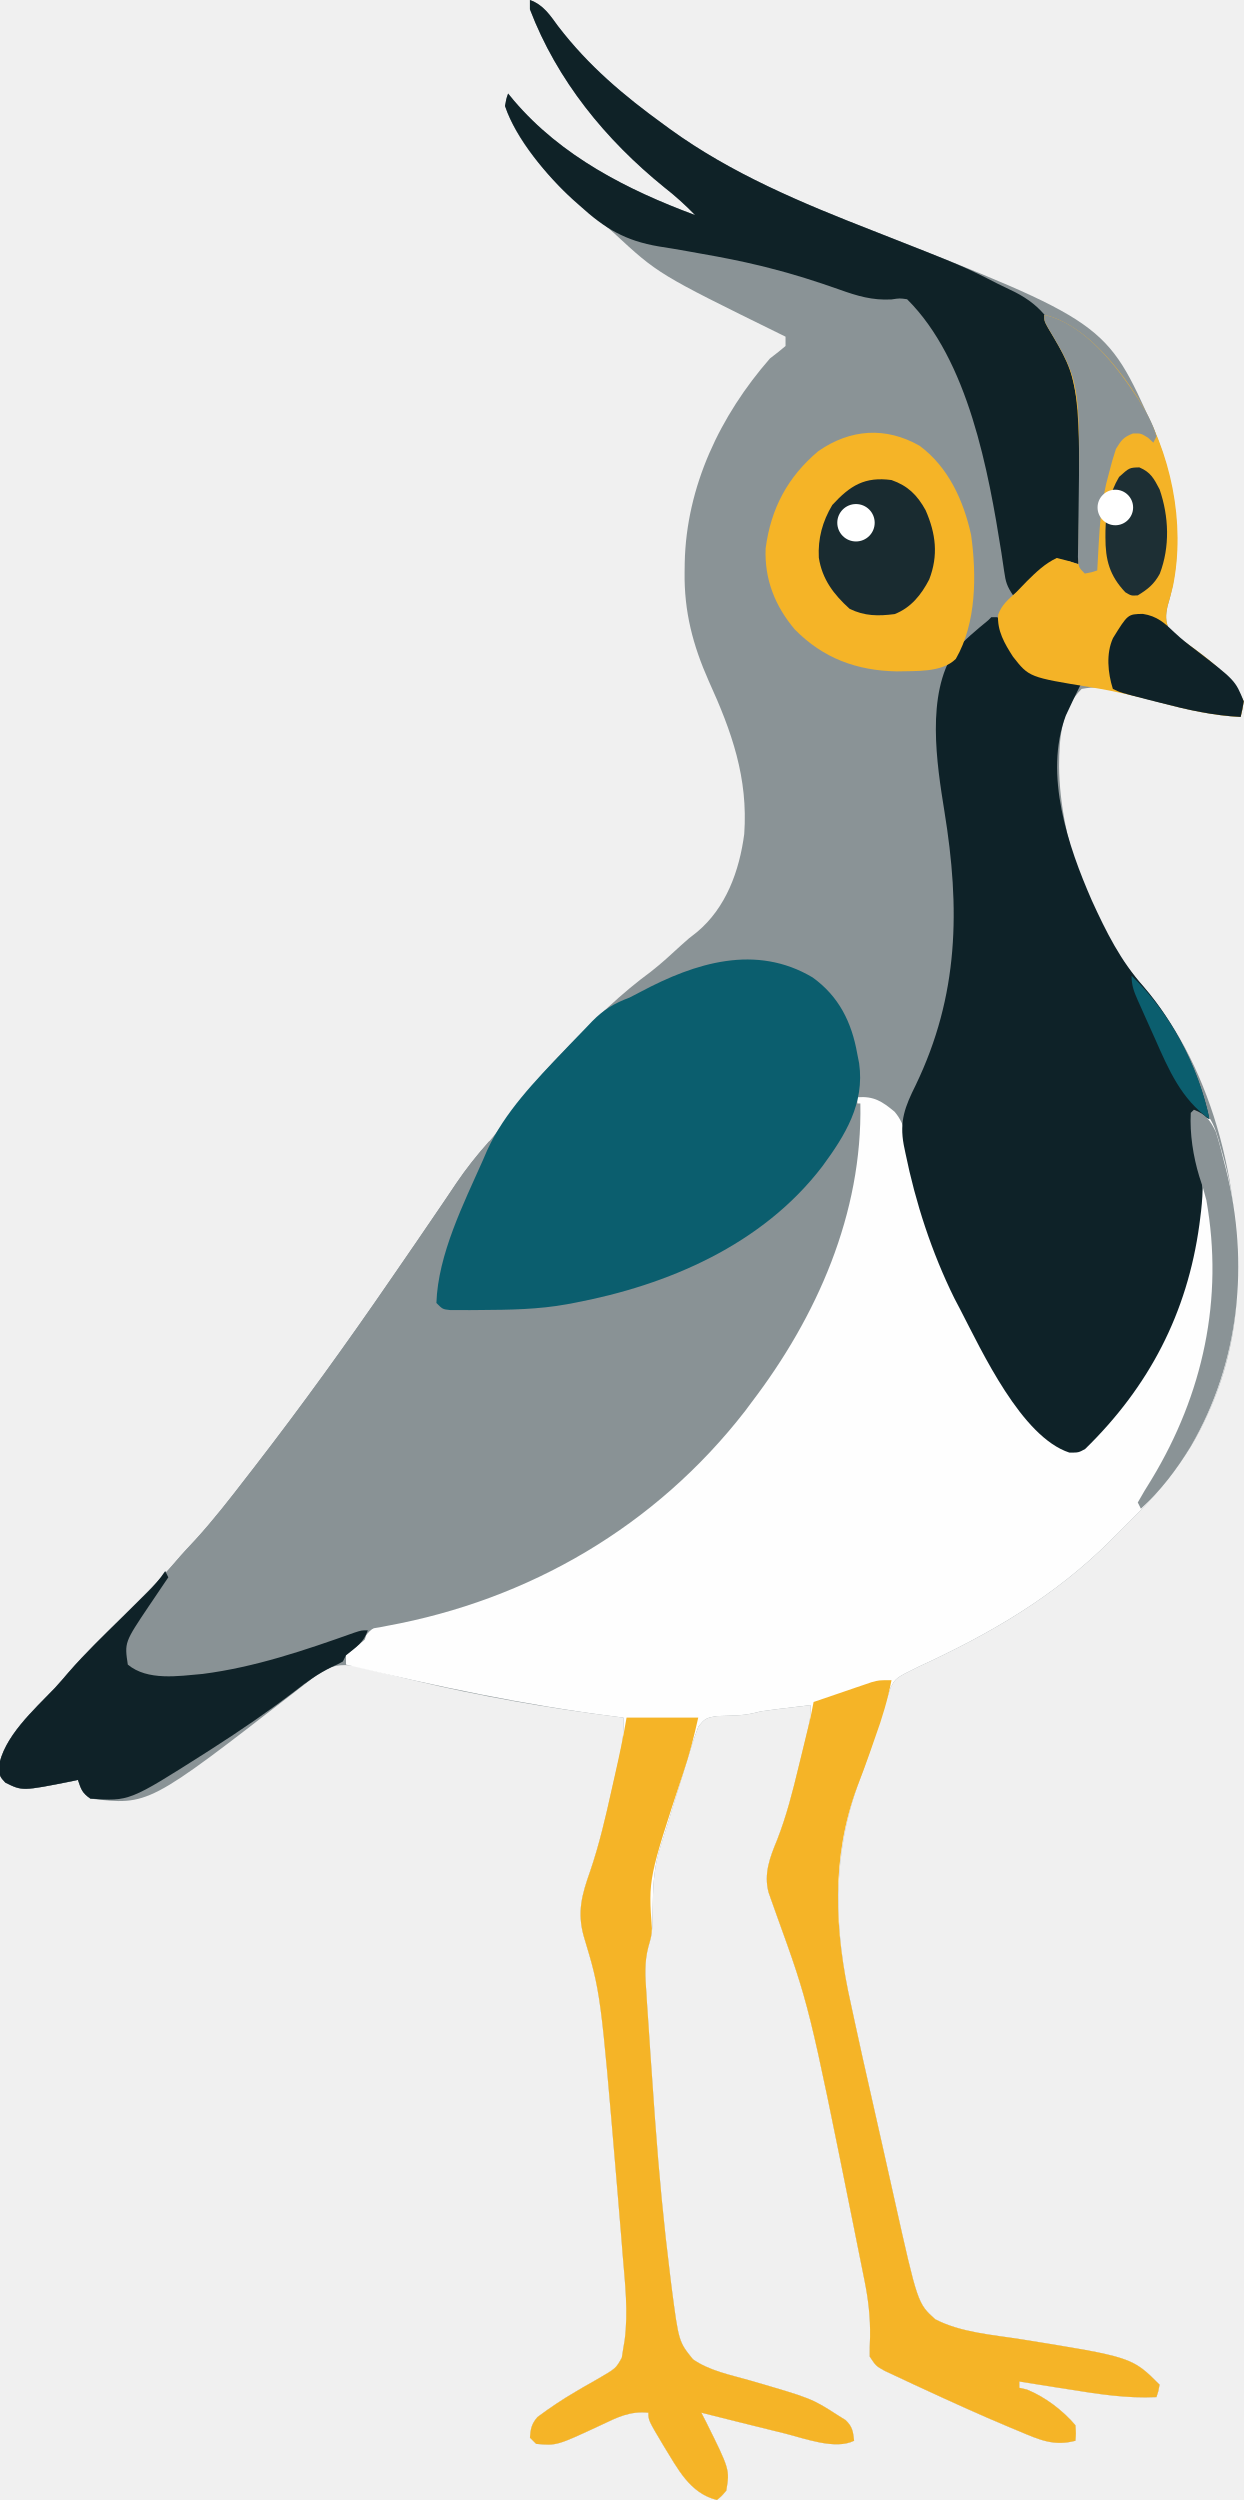
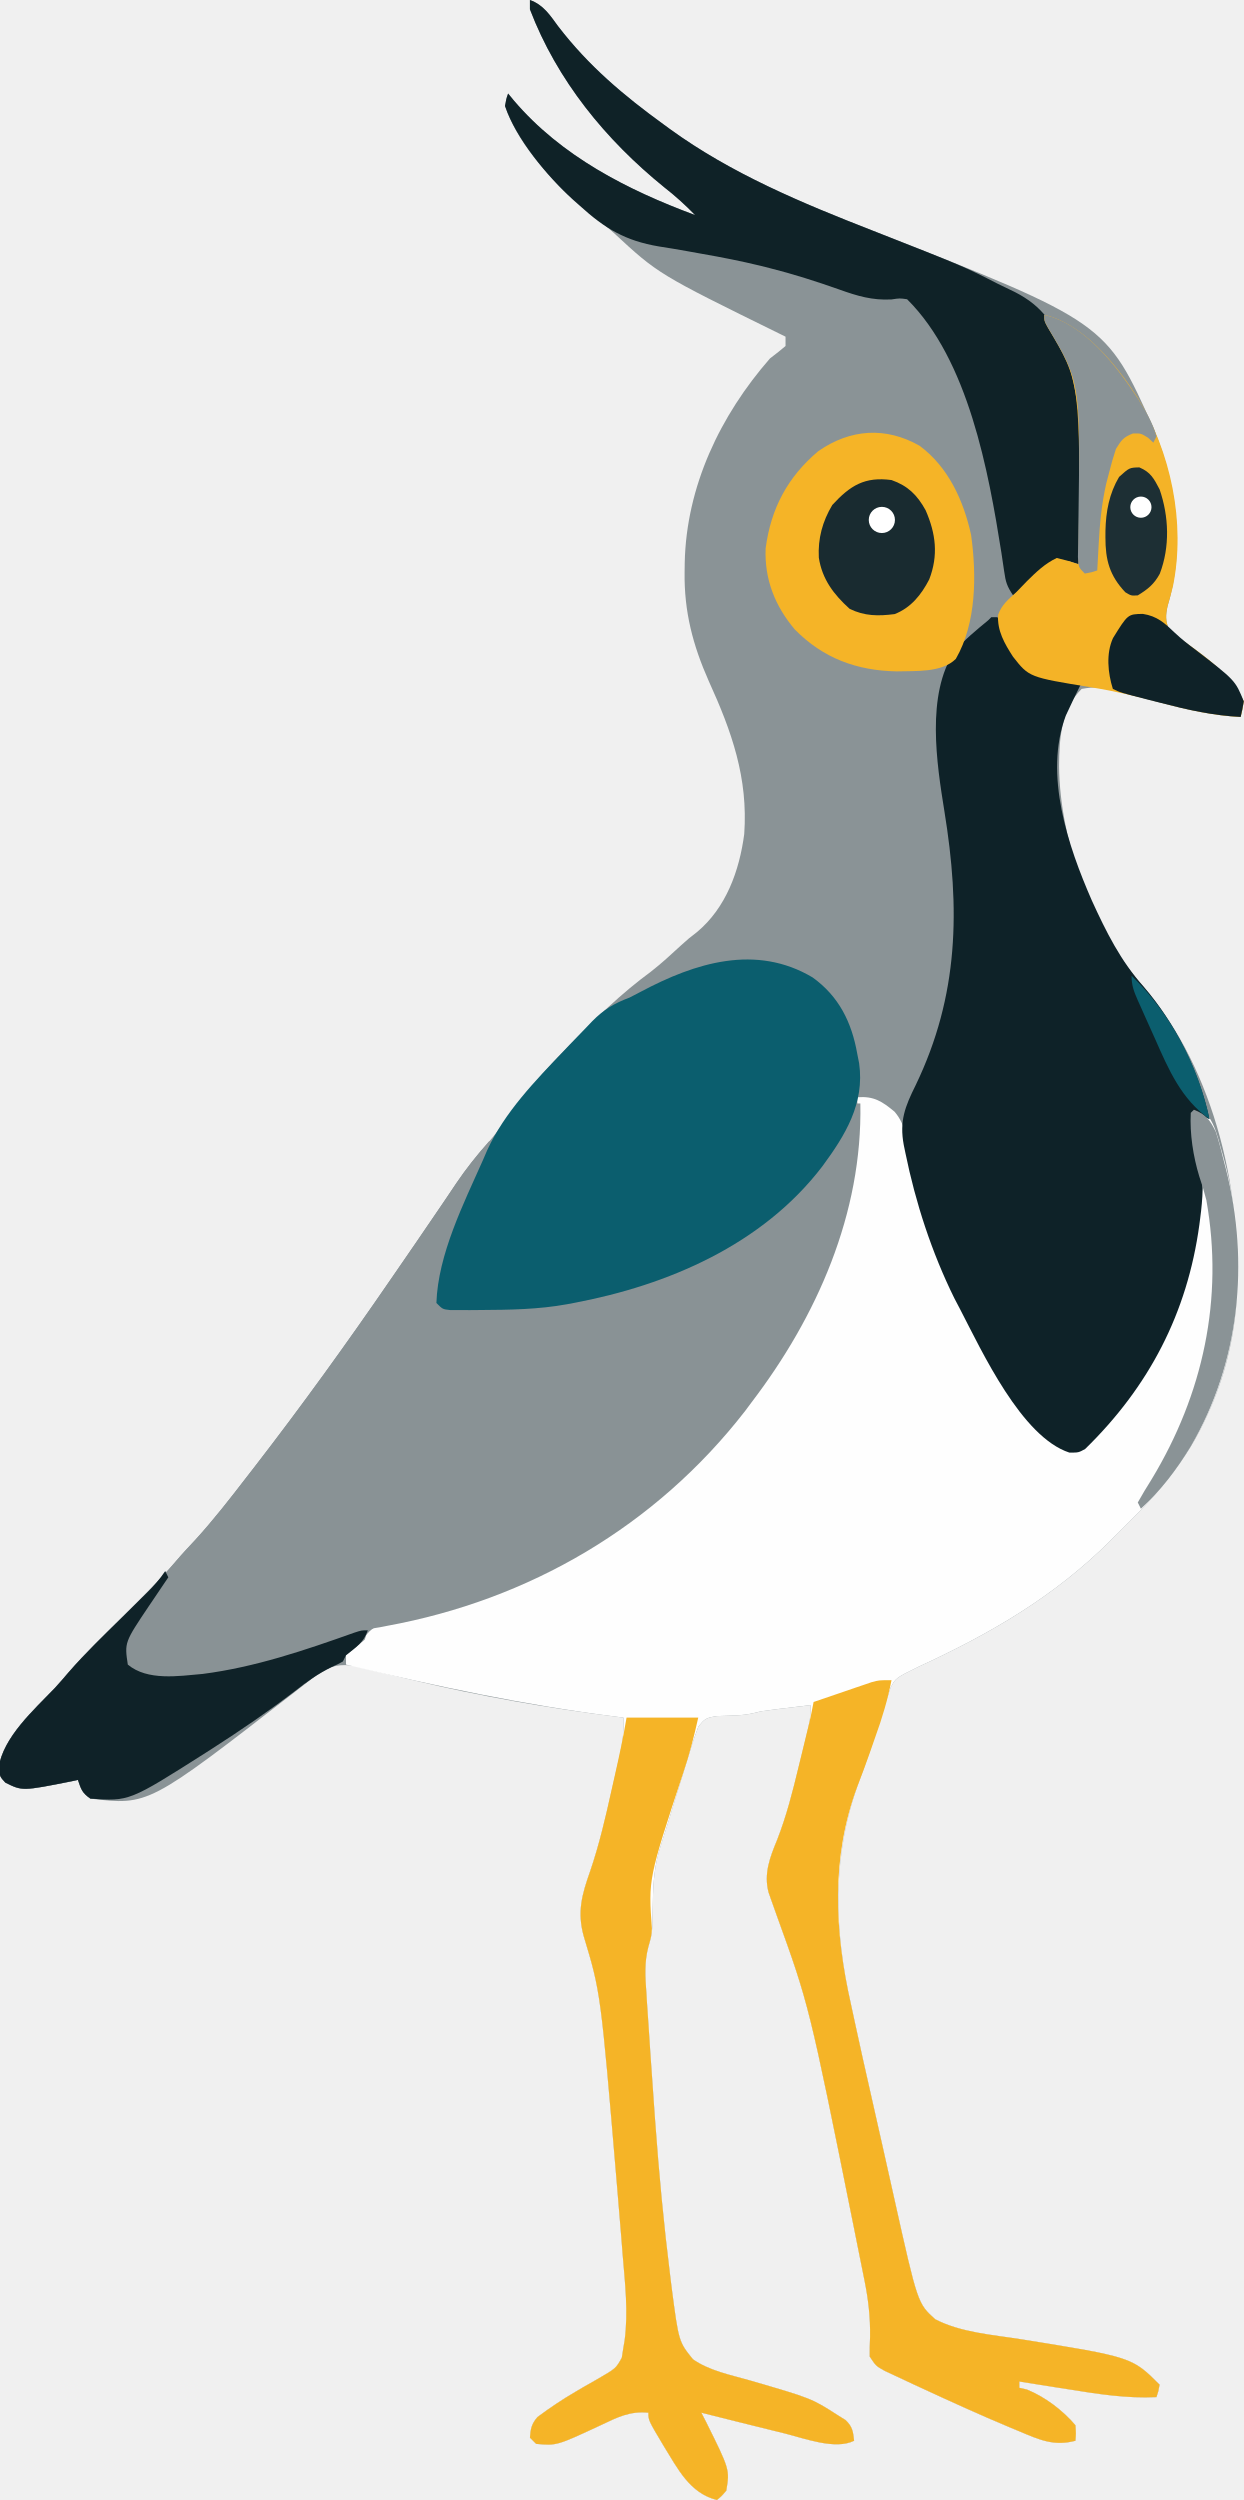
<svg xmlns="http://www.w3.org/2000/svg" viewBox="0 0 399 802" role="img">
  <path d="M0 0 C4.34 1.54 6.44 4.88 9.06 8.44 C18.79 21.13 30.12 30.67 43 40 C43.6 40.44 44.21 40.88 44.83 41.34 C64.63 55.73 87.33 65.16 110 74 C184.88 103.44 184.88 103.44 199.97 137.21 C207.48 155.12 210.26 175.56 204.56 194.41 C203.9 197.46 203.87 199.08 205 202 C207.41 204.14 207.41 204.14 210.5 206.25 C217.59 211.27 225.24 216.96 229 225 C228.57 227.66 228.57 227.66 228 230 C219.23 229.56 211.1 227.73 202.62 225.5 C200.16 224.86 197.69 224.23 195.23 223.59 C194.15 223.31 193.07 223.03 191.96 222.74 C181.87 220.22 181.87 220.22 177 221 C170.35 227.56 169.82 237.03 169.75 245.81 C170 270.22 180.51 298.17 196.81 316.45 C220.09 343.56 229.05 384.1 226.6 418.94 C225.4 432.15 222.06 444.33 216.25 456.25 C215.96 456.84 215.68 457.43 215.38 458.03 C209.21 469.94 201 479.64 191.5 488.97 C189.75 490.68 188.03 492.42 186.3 494.16 C168.21 512.21 147.73 524.07 124.61 534.72 C117.4 538.26 117.4 538.26 115.73 541.33 C115.43 542.24 115.13 543.16 114.82 544.1 C114.47 545.14 114.13 546.17 113.77 547.24 C113.41 548.35 113.05 549.47 112.69 550.62 C112.31 551.79 111.93 552.95 111.54 554.16 C110.74 556.58 109.96 559.01 109.18 561.44 C108.09 564.74 106.91 567.98 105.68 571.23 C96.92 594.99 97.47 618.57 103 643 C103.42 644.93 103.84 646.86 104.25 648.8 C105.87 656.32 107.55 663.83 109.26 671.34 C110.5 676.78 111.72 682.22 112.94 687.66 C113.82 691.62 114.71 695.58 115.6 699.53 C116.03 701.44 116.45 703.36 116.88 705.27 C124.39 738.93 124.39 738.93 130 744 C138.29 748.31 148.51 748.98 157.62 750.44 C193.16 756.16 193.16 756.16 202 765 C201.63 767.12 201.63 767.12 201 769 C191.39 769.47 182.26 768.02 172.81 766.5 C171.27 766.26 169.73 766.02 168.19 765.78 C164.46 765.19 160.73 764.6 157 764 C157 764.66 157 765.32 157 766 C157.8 766.19 158.61 766.37 159.44 766.56 C165.28 768.92 170.87 773.19 175 778 C175.19 780.69 175.19 780.69 175 783 C168.13 784.83 163.45 782.7 157.06 780 C156 779.56 154.94 779.12 153.85 778.67 C144.32 774.68 134.93 770.4 125.56 766.06 C124.85 765.73 124.14 765.41 123.4 765.07 C121.37 764.13 119.34 763.18 117.32 762.22 C116.15 761.67 114.97 761.12 113.77 760.56 C111 759 111 759 109 756 C108.96 753.87 109.02 751.75 109.12 749.62 C109.21 743.31 108.55 737.58 107.29 731.4 C107.2 730.95 107.2 730.95 106.74 728.65 C106.17 725.77 105.59 722.88 105 720 C104.63 718.13 104.25 716.26 103.88 714.4 C89.55 643.19 89.55 643.19 79 614 C78.43 612.41 77.86 610.82 77.3 609.22 C77.18 608.87 77.18 608.87 76.55 607.08 C74.96 601.05 77 595.8 79.29 590.24 C82.07 583.14 84 575.96 85.8 568.57 C86.32 566.41 86.86 564.25 87.4 562.09 C90 551.58 90 551.58 90 547 C87.42 547.31 84.83 547.62 82.25 547.94 C81.89 547.98 81.89 547.98 80.04 548.2 C74.44 548.89 74.44 548.89 71.95 549.52 C68.07 550.47 63.98 550.35 60 550.52 C56.57 551.07 56.04 551.3 54 554 C53.03 556.54 52.18 559 51.41 561.6 C51.17 562.35 50.94 563.1 50.7 563.87 C49.96 566.26 49.23 568.66 48.5 571.06 C48.01 572.65 47.52 574.24 47.03 575.83 C46.08 578.88 45.15 581.93 44.23 584.99 C43.52 587.32 42.78 589.64 42.01 591.96 C39.99 598.06 39.53 603.72 39.44 610.12 C39.4 612 39.36 613.88 39.31 615.76 C39.3 616.57 39.28 617.39 39.27 618.23 C39 621 39 621 37.96 624.69 C36.67 629.62 36.99 634.22 37.36 639.27 C37.39 639.76 37.39 639.76 37.54 642.24 C37.74 645.43 37.96 648.62 38.19 651.81 C38.33 654.03 38.48 656.25 38.63 658.47 C39.06 664.98 39.52 671.49 40 678 C40.06 678.89 40.13 679.78 40.2 680.7 C41.4 697.2 42.95 713.65 45 730.06 C45.15 731.32 45.31 732.58 45.47 733.88 C47.74 751.2 47.74 751.2 52.29 756.84 C57.53 760.52 64.23 761.83 70.31 763.56 C90.39 769.39 90.39 769.39 99 774.94 C99.37 775.17 99.37 775.17 101.25 776.34 C103.47 778.44 103.68 780.02 104 783 C97.99 786.01 88.09 782.25 81.88 780.69 C80.97 780.47 80.07 780.25 79.15 780.02 C76.43 779.35 73.71 778.68 71 778 C69.36 777.59 67.72 777.19 66.08 776.78 C62.39 775.86 58.69 774.93 55 774 C55.25 774.48 55.25 774.48 56.5 776.93 C64.11 792.24 64.11 792.24 63 799 C61.49 800.77 61.49 800.77 60 802 C51.23 799.86 47.37 791.86 42.87 784.61 C38 776.45 38 776.45 38 774 C32.16 773.42 28.14 775.43 23 777.88 C8.6 784.6 8.6 784.6 2 784 C1.34 783.34 0.68 782.68 0 782 C0.19 779.16 0.54 777.52 2.43 775.37 C6.35 772.45 10.32 769.78 14.53 767.32 C15.34 766.84 16.14 766.37 16.97 765.88 C18.6 764.93 20.23 764 21.88 763.08 C27.56 759.78 27.56 759.78 29.47 756.35 C29.65 755.24 29.82 754.14 30 753 C30.12 752.28 30.24 751.57 30.37 750.83 C31.58 741.68 30.51 732.52 29.75 723.38 C29.61 721.59 29.47 719.81 29.33 718.03 C28.9 712.69 28.45 707.34 28 702 C27.93 701.22 27.87 700.43 27.8 699.62 C22.69 639.18 22.69 639.18 17.25 621.12 C15.11 613.36 16.65 607.83 19.29 600.33 C22 592.42 23.97 584.4 25.8 576.24 C26.32 573.91 26.86 571.57 27.4 569.24 C27.74 567.73 28.08 566.22 28.43 564.71 C28.59 564.03 28.74 563.34 28.91 562.63 C29.78 558.68 30.16 555.04 30 551 C29.28 550.91 28.56 550.82 27.81 550.73 C5.85 547.95 -15.8 544.19 -37.35 539.02 C-38.03 538.86 -38.72 538.7 -39.43 538.53 C-42.73 537.73 -46.03 536.93 -49.33 536.1 C-50.51 535.81 -51.69 535.52 -52.91 535.22 C-53.94 534.96 -54.98 534.7 -56.04 534.43 C-60.58 533.77 -63.84 534.27 -67.72 536.71 C-68.64 537.45 -69.55 538.18 -70.5 538.94 C-71.56 539.76 -72.62 540.59 -73.68 541.41 C-74.23 541.84 -74.78 542.27 -75.34 542.71 C-122.37 579.19 -122.37 579.19 -141 577 C-143.62 575.17 -143.97 574.09 -145 571 C-145.68 571.14 -146.36 571.29 -147.05 571.44 C-162.84 574.58 -162.84 574.58 -168.29 571.86 C-170 570 -170 570 -170.46 567.16 C-169.03 557.28 -159.1 548.52 -152.43 541.54 C-150.88 539.88 -149.42 538.15 -147.94 536.42 C-142.26 529.89 -135.98 523.92 -129.82 517.85 C-124.18 512.26 -118.57 506.71 -113.41 500.66 C-111.43 498.33 -109.34 496.11 -107.25 493.88 C-101.47 487.53 -96.23 480.8 -91 474 C-90.17 472.93 -89.34 471.85 -88.5 470.78 C-73.19 450.98 -58.59 430.72 -44.43 410.08 C-43.06 408.08 -41.68 406.08 -40.3 404.08 C-40.08 403.76 -40.08 403.76 -38.97 402.14 C-38.07 400.83 -37.17 399.53 -36.28 398.23 C-33.72 394.52 -31.18 390.79 -28.66 387.05 C-28.1 386.21 -27.53 385.37 -26.94 384.51 C-25.85 382.89 -24.76 381.27 -23.68 379.65 C-20.62 375.12 -17.34 371.01 -13.7 366.95 C-11.01 363.86 -8.65 360.56 -6.25 357.25 C-0.92 350.05 4.74 343.42 11 337 C11.57 336.42 12.13 335.84 12.71 335.24 C20.99 326.78 29.29 318.69 38.86 311.67 C42.27 309.01 45.42 306.08 48.61 303.15 C51 301 51 301 53.58 299.02 C62.95 291.21 67.2 279.31 68.75 267.56 C70.02 249.55 64.76 234.71 57.38 218.51 C52.27 206.98 49.44 196.2 49.62 183.56 C49.64 182.57 49.65 181.57 49.66 180.54 C50.17 156.03 61.03 133.29 77 115 C77.46 114.64 77.46 114.64 79.8 112.82 C80.53 112.22 81.25 111.62 82 111 C82 110.01 82 109.02 82 108 C81.47 107.74 80.93 107.48 80.39 107.21 C41.17 87.93 41.17 87.93 26.89 74.71 C24.66 72.69 22.31 70.85 19.94 69 C9.27 60.46 -3.58 47.3 -8 34 C-7.61 31.76 -7.61 31.76 -7 30 C-6.4 30.73 -5.81 31.45 -5.19 32.2 C10.05 50.12 31.25 60.93 53 69 C49.84 65.75 46.63 62.84 43.06 60.06 C24.25 44.81 8.7 25.79 0 3 C0 2.01 0 1.02 0 0 Z " fill="#8A9396" transform="translate(170,0)" />
  <path d="M0 0 C5.35 -0.41 7.96 1.3 11.99 4.65 C15.78 9.08 16.05 14.41 17 20 C23.97 51.7 38.01 80.55 58.81 105.44 C59.08 105.76 59.08 105.76 60.41 107.39 C62.89 110.27 64.47 111.81 68.09 113.13 C73.36 112.9 76.17 109.23 79.63 105.54 C96.52 86.52 105.61 64.03 109 39 C109.17 37.88 109.33 36.76 109.5 35.61 C110.41 27.85 109.36 21.07 107.69 13.53 C107.11 10.55 106.86 8.01 107 5 C111 5 111 5 112.59 6 C114.75 9.06 115.58 12.49 116.56 16.06 C116.67 16.42 116.67 16.42 117.19 18.22 C125.2 46.31 124.15 77.81 111.25 104.25 C110.96 104.84 110.68 105.43 110.38 106.03 C104.21 117.94 96 127.64 86.5 136.97 C84.75 138.68 83.03 140.42 81.3 142.16 C63.21 160.21 42.73 172.07 19.61 182.72 C12.4 186.26 12.4 186.26 10.73 189.33 C10.43 190.24 10.13 191.16 9.82 192.1 C9.65 192.62 9.65 192.62 8.77 195.24 C8.59 195.79 8.59 195.79 7.69 198.62 C7.31 199.79 6.93 200.95 6.54 202.16 C5.74 204.58 4.96 207.01 4.18 209.44 C3.09 212.74 1.91 215.98 0.68 219.23 C-8.08 242.99 -7.53 266.57 -2 291 C-1.58 292.93 -1.16 294.86 -0.75 296.8 C0.87 304.32 2.55 311.83 4.26 319.34 C5.5 324.78 6.72 330.22 7.94 335.66 C8.82 339.62 9.71 343.58 10.6 347.53 C11.03 349.44 11.45 351.36 11.88 353.27 C19.39 386.93 19.39 386.93 25 392 C33.29 396.31 43.51 396.98 52.62 398.44 C88.16 404.16 88.16 404.16 97 413 C96.62 415.12 96.62 415.12 96 417 C86.39 417.47 77.26 416.02 67.81 414.5 C66.27 414.26 64.73 414.02 63.19 413.78 C59.46 413.19 55.73 412.6 52 412 C52 412.66 52 413.32 52 414 C52.8 414.19 53.61 414.37 54.44 414.56 C60.28 416.92 65.87 421.19 70 426 C70.19 428.69 70.19 428.69 70 431 C63.13 432.83 58.45 430.7 52.06 428 C51 427.56 49.94 427.12 48.85 426.67 C39.32 422.68 29.93 418.4 20.56 414.06 C19.85 413.73 19.14 413.41 18.4 413.07 C16.37 412.13 14.34 411.18 12.32 410.22 C11.15 409.67 9.97 409.12 8.77 408.56 C6 407 6 407 4 404 C3.96 401.87 4.02 399.75 4.12 397.62 C4.21 391.31 3.55 385.58 2.29 379.4 C2.11 378.49 1.93 377.59 1.74 376.65 C1.17 373.77 0.59 370.88 0 368 C-0.37 366.13 -0.75 364.26 -1.12 362.4 C-15.45 291.19 -15.45 291.19 -26 262 C-26.57 260.41 -27.14 258.82 -27.7 257.22 C-27.95 256.51 -28.2 255.8 -28.45 255.08 C-30.04 249.05 -28 243.8 -25.71 238.24 C-22.93 231.14 -21 223.96 -19.2 216.57 C-18.68 214.41 -18.14 212.25 -17.6 210.09 C-15 199.58 -15 199.58 -15 195 C-17.58 195.31 -20.17 195.62 -22.75 195.94 C-23.48 196.02 -24.21 196.11 -24.96 196.2 C-30.56 196.89 -30.56 196.89 -33.05 197.52 C-36.93 198.47 -41.02 198.35 -45 198.52 C-48.43 199.07 -48.96 199.3 -51 202 C-51.97 204.54 -52.82 207 -53.59 209.6 C-53.83 210.35 -54.06 211.1 -54.3 211.87 C-55.04 214.26 -55.77 216.66 -56.5 219.06 C-56.99 220.65 -57.48 222.24 -57.97 223.83 C-58.92 226.88 -59.85 229.93 -60.77 232.99 C-61.48 235.32 -62.22 237.64 -62.99 239.96 C-65.01 246.06 -65.47 251.72 -65.56 258.12 C-65.6 260 -65.64 261.88 -65.69 263.76 C-65.7 264.17 -65.7 264.17 -65.73 266.23 C-66 269 -66 269 -67.04 272.69 C-68.33 277.62 -68.01 282.22 -67.64 287.27 C-67.61 287.76 -67.61 287.76 -67.46 290.24 C-67.26 293.43 -67.04 296.62 -66.81 299.81 C-66.67 302.03 -66.52 304.25 -66.37 306.47 C-65.94 312.98 -65.48 319.49 -65 326 C-64.94 326.89 -64.87 327.78 -64.8 328.7 C-63.6 345.2 -62.05 361.65 -60 378.06 C-59.85 379.32 -59.69 380.58 -59.53 381.88 C-57.26 399.2 -57.26 399.2 -52.71 404.84 C-47.47 408.52 -40.77 409.83 -34.69 411.56 C-14.61 417.39 -14.61 417.39 -6 422.94 C-5.63 423.17 -5.63 423.17 -3.75 424.34 C-1.53 426.44 -1.32 428.02 -1 431 C-7.01 434.01 -16.91 430.25 -23.12 428.69 C-24.03 428.47 -24.93 428.25 -25.85 428.02 C-28.57 427.35 -31.29 426.68 -34 426 C-35.64 425.59 -37.28 425.19 -38.92 424.78 C-42.61 423.86 -46.31 422.93 -50 422 C-49.75 422.48 -49.75 422.48 -48.5 424.93 C-40.89 440.24 -40.89 440.24 -42 447 C-43.51 448.77 -43.51 448.77 -45 450 C-53.77 447.86 -57.63 439.86 -62.13 432.61 C-67 424.45 -67 424.45 -67 422 C-72.84 421.42 -76.86 423.43 -82 425.88 C-96.4 432.6 -96.4 432.6 -103 432 C-103.66 431.34 -104.32 430.68 -105 430 C-104.81 427.16 -104.46 425.52 -102.57 423.37 C-98.65 420.45 -94.68 417.78 -90.47 415.32 C-89.66 414.84 -88.86 414.37 -88.03 413.88 C-86.4 412.93 -84.77 412 -83.12 411.08 C-77.44 407.78 -77.44 407.78 -75.53 404.35 C-75.35 403.24 -75.18 402.14 -75 401 C-74.88 400.28 -74.76 399.57 -74.63 398.83 C-73.42 389.68 -74.49 380.52 -75.25 371.38 C-75.39 369.59 -75.53 367.81 -75.67 366.03 C-76.1 360.69 -76.55 355.34 -77 350 C-77.07 349.22 -77.13 348.43 -77.2 347.62 C-82.31 287.18 -82.31 287.18 -87.75 269.12 C-89.89 261.36 -88.35 255.83 -85.71 248.33 C-83 240.42 -81.03 232.4 -79.2 224.24 C-78.68 221.91 -78.14 219.57 -77.6 217.24 C-77.26 215.73 -76.92 214.22 -76.57 212.71 C-76.49 212.37 -76.49 212.37 -76.09 210.63 C-75.22 206.68 -74.84 203.04 -75 199 C-75.72 198.91 -76.44 198.82 -77.19 198.73 C-106.54 195.02 -135.25 188.91 -164 182 C-164 180.68 -164 179.36 -164 178 C-162.55 176.68 -161.08 175.36 -159.52 174.16 C-158 173 -158 173 -156.44 171.31 C-152.87 168.05 -147.96 167.53 -143.37 166.71 C-99.43 158.82 -57.93 131.27 -32.19 94.73 C-13.86 68.03 0.49 37.97 0.06 4.88 C0.05 3.94 0.04 3.01 0.04 2.05 C0.02 1.38 0.01 0.7 0 0 Z " fill="#FEFEFE" transform="translate(275,352)" />
  <path d="M0 0 C0.66 0 1.32 0 2 0 C2.71 35.26 -11.91 68.39 -33 96 C-33.65 96.87 -34.29 97.74 -34.96 98.64 C-63.66 135.63 -104.25 159.26 -149.96 167.6 C-150.64 167.73 -151.31 167.86 -152 168 C-152.73 168.12 -153.45 168.24 -154.2 168.36 C-154.79 168.57 -155.39 168.78 -156 169 C-156.33 169.99 -156.66 170.98 -157 172 C-158.98 173.69 -160.98 175.36 -163 177 C-163.33 177.66 -163.66 178.32 -164 179 C-165.59 179.88 -165.59 179.88 -167.6 180.78 C-171.96 182.88 -175.58 185.52 -179.38 188.5 C-187.98 195.09 -196.88 201.15 -206 207 C-206.33 207.21 -206.33 207.21 -208.03 208.3 C-232.55 223.89 -232.55 223.89 -245 223 C-247.62 221.17 -247.97 220.09 -249 217 C-249.34 217.07 -249.34 217.07 -251.05 217.44 C-266.84 220.58 -266.84 220.58 -272.29 217.86 C-274 216 -274 216 -274.46 213.16 C-273.03 203.28 -263.1 194.52 -256.43 187.54 C-254.88 185.88 -253.42 184.15 -251.94 182.42 C-246.26 175.89 -239.98 169.92 -233.82 163.85 C-228.18 158.26 -222.57 152.71 -217.41 146.66 C-215.43 144.33 -213.34 142.11 -211.25 139.88 C-205.47 133.53 -200.23 126.8 -195 120 C-194.17 118.93 -193.34 117.85 -192.5 116.78 C-177.19 96.98 -162.59 76.72 -148.43 56.08 C-147.06 54.08 -145.68 52.08 -144.3 50.08 C-144.08 49.76 -144.08 49.76 -142.97 48.14 C-142.07 46.84 -141.17 45.53 -140.28 44.23 C-137.71 40.5 -135.16 36.77 -132.63 33.02 C-132.06 32.17 -131.48 31.33 -130.89 30.46 C-129.79 28.83 -128.69 27.19 -127.59 25.56 C-124.33 20.75 -120.86 16.34 -117 12 C-116.67 12.66 -116.34 13.32 -116 14 C-116.95 16.27 -117.96 18.43 -119.06 20.62 C-124.22 31.34 -128.45 42.22 -131.44 53.75 C-131.61 54.42 -131.79 55.09 -131.97 55.77 C-132.82 59.25 -133.02 61.59 -132 65 C-90.46 65.96 -49.79 57.86 -18.47 28.51 C-9.99 20.29 -5 10.54 0 0 Z " fill="#899295" transform="translate(274,354)" />
  <path d="M0 0 C0.66 0 1.32 0 2 0 C2.43 1.04 2.85 2.07 3.29 3.14 C8.13 13.94 8.13 13.94 13.21 16.82 C16.47 17.77 19.66 18.42 23 19 C25.01 19.64 27.01 20.29 29 21 C28.71 21.57 28.43 22.14 28.13 22.73 C27.03 24.93 25.97 27.14 24.94 29.38 C24.6 30.1 24.25 30.83 23.9 31.59 C16.82 50.52 24.62 73.41 32.26 90.88 C36.83 100.88 41.47 110.21 48.81 118.45 C59.06 130.38 66.66 145.69 70 161 C68.35 160.34 66.7 159.68 65 159 C65.5 163.99 66.16 168.83 67.12 173.75 C68.23 180.36 67.88 186.38 67 193 C66.96 193.32 66.96 193.32 66.75 194.94 C62.88 223.23 50.61 246.85 30.11 266.84 C28 268 28 268 25.07 268 C9.69 262.99 -2.97 235.55 -10 222 C-10.6 220.85 -11.21 219.7 -11.83 218.51 C-19.1 203.79 -24.28 187.88 -27.56 171.81 C-27.73 170.99 -27.9 170.17 -28.07 169.33 C-29.51 161.62 -27.66 156.99 -24.25 150.12 C-10.35 121.25 -9.96 93.5 -15.03 62.29 C-17.5 46.96 -20.96 24.84 -11.81 11 C-8.63 7.25 -4.78 4.12 -1 1 C-0.67 0.67 -0.34 0.34 0 0 Z " fill="#0E2228" transform="translate(318,198)" />
  <path d="M0 0 C8.44 6.07 12.54 14.4 14.31 24.44 C14.51 25.46 14.71 26.48 14.92 27.53 C16.75 40.43 10.5 50.58 3.12 60.6 C-16.04 85.7 -46.38 98.76 -76.69 104.44 C-77.36 104.57 -78.04 104.7 -78.74 104.83 C-87.97 106.52 -97.2 106.63 -106.56 106.69 C-107.72 106.7 -108.88 106.71 -110.08 106.72 C-111.17 106.71 -112.25 106.71 -113.37 106.7 C-114.34 106.7 -115.32 106.7 -116.33 106.7 C-118.69 106.44 -118.69 106.44 -120.69 104.44 C-120.18 88.84 -111.9 72.44 -105.69 58.44 C-105.27 57.46 -104.85 56.48 -104.41 55.47 C-98.81 43.22 -88.9 33.05 -79.69 23.44 C-79.4 23.13 -79.4 23.13 -77.95 21.6 C-76.12 19.68 -74.28 17.78 -72.44 15.88 C-71.87 15.28 -71.31 14.68 -70.72 14.07 C-67 10.29 -63.72 8.34 -58.69 6.44 C-57.46 5.82 -56.24 5.19 -55.03 4.54 C-37.67 -4.71 -18.17 -10.82 0 0 Z " fill="#0B5E6E" transform="translate(260.6875,313.5625)" />
  <path d="M0 0 C4.34 1.54 6.44 4.88 9.06 8.44 C18.79 21.13 30.12 30.67 43 40 C43.3 40.22 43.3 40.22 44.83 41.34 C64.63 55.73 87.33 65.16 110 74 C139.21 85.48 139.21 85.48 150.15 91.07 C151.37 91.68 152.6 92.28 153.84 92.85 C163.48 97.28 167.71 102.9 171.48 112.48 C173.85 119.17 175.23 125.95 176 133 C176.09 133.85 176.19 134.7 176.28 135.57 C177.04 143.5 177.15 151.4 177.13 159.36 C177.12 161.52 177.13 163.69 177.14 165.86 C177.14 167.25 177.13 168.64 177.13 170.03 C177.13 171.27 177.13 172.52 177.13 173.8 C177.02 176.41 176.78 178.52 176 181 C175.03 180.69 174.06 180.38 173.06 180.06 C170.25 179.64 169.19 179.89 166.71 181.35 C164.4 183.17 162.19 185.05 160 187 C159.49 187.4 159.49 187.4 156.94 189.44 C156.62 189.7 156.62 189.7 155 191 C153.01 188.01 152.63 186.74 152.14 183.3 C152 182.35 151.86 181.4 151.71 180.42 C151.56 179.4 151.41 178.37 151.25 177.31 C147.11 151.21 140.69 115.53 121 96 C118.62 95.66 118.62 95.66 116 96.06 C109.78 96.39 105.02 94.94 99.25 92.88 C91.85 90.27 84.49 87.91 76.88 86 C76.39 85.88 76.39 85.88 73.95 85.26 C67.72 83.75 61.47 82.52 55.15 81.42 C53.59 81.14 52.03 80.86 50.48 80.58 C47.44 80.03 44.41 79.53 41.37 79.06 C30.6 77.23 24.1 73.37 16 66 C15.62 65.66 15.62 65.66 13.7 63.96 C5.64 56.66 -4.54 44.41 -8 34 C-7.61 31.76 -7.61 31.76 -7 30 C-6.4 30.73 -5.81 31.45 -5.19 32.2 C10.05 50.12 31.25 60.93 53 69 C49.84 65.75 46.63 62.84 43.06 60.06 C24.25 44.81 8.7 25.79 0 3 C0 2.01 0 1.02 0 0 Z " fill="#0F2227" transform="translate(170,0)" />
  <path d="M0 0 C7.59 0 15.18 0 23 0 C21.65 6.08 20.19 11.78 18.21 17.64 C6.99 51.75 6.99 51.75 8.13 67.69 C8 70 8 70 6.98 73.62 C5.68 78.58 5.99 83.19 6.36 88.27 C6.42 89.25 6.48 90.23 6.54 91.24 C6.74 94.43 6.96 97.62 7.19 100.81 C7.33 103.03 7.48 105.25 7.63 107.47 C8.06 113.98 8.52 120.49 9 127 C9.03 127.45 9.03 127.45 9.2 129.7 C10.4 146.2 11.95 162.65 14 179.06 C14.15 180.32 14.31 181.58 14.47 182.88 C16.74 200.2 16.74 200.2 21.29 205.84 C26.53 209.52 33.23 210.83 39.31 212.56 C59.39 218.39 59.39 218.39 68 223.94 C68.37 224.17 68.37 224.17 70.25 225.34 C72.47 227.44 72.68 229.02 73 232 C66.99 235.01 57.09 231.25 50.88 229.69 C49.97 229.47 49.07 229.25 48.15 229.02 C45.43 228.35 42.71 227.68 40 227 C38.36 226.59 36.72 226.19 35.08 225.78 C31.39 224.86 27.69 223.93 24 223 C24.49 223.97 24.99 224.93 25.5 225.93 C33.11 241.24 33.11 241.24 32 248 C30.49 249.77 30.49 249.77 29 251 C20.23 248.86 16.37 240.86 11.87 233.61 C7 225.45 7 225.45 7 223 C1.16 222.42 -2.86 224.43 -8 226.88 C-22.4 233.6 -22.4 233.6 -29 233 C-29.66 232.34 -30.32 231.68 -31 231 C-30.81 228.16 -30.46 226.52 -28.57 224.37 C-24.65 221.45 -20.68 218.78 -16.47 216.32 C-15.66 215.84 -14.86 215.37 -14.03 214.88 C-12.4 213.93 -10.77 213 -9.12 212.08 C-3.44 208.78 -3.44 208.78 -1.53 205.35 C-1.35 204.24 -1.18 203.14 -1 202 C-0.94 201.64 -0.94 201.64 -0.63 199.83 C0.58 190.68 -0.49 181.52 -1.25 172.38 C-1.39 170.59 -1.53 168.81 -1.67 167.03 C-2.1 161.69 -2.55 156.34 -3 151 C-3.07 150.22 -3.13 149.43 -3.2 148.62 C-8.31 88.18 -8.31 88.18 -13.75 70.12 C-15.89 62.36 -14.35 56.83 -11.7 49.33 C-8.74 40.67 -6.72 31.86 -4.75 22.94 C-4.4 21.37 -4.04 19.8 -3.69 18.24 C-2.32 12.17 -1.02 6.14 0 0 Z " fill="#F5B427" transform="translate(201,551)" />
  <path d="M0 0 C-1.24 6.28 -3 12.18 -5.19 18.19 C-5.81 19.96 -6.43 21.74 -7.05 23.52 C-8.3 27.08 -9.62 30.61 -10.98 34.14 C-19.46 56.99 -18.31 80.56 -13 104 C-12.58 105.93 -12.16 107.86 -11.75 109.8 C-10.13 117.32 -8.45 124.83 -6.74 132.34 C-5.5 137.78 -4.28 143.22 -3.06 148.66 C-2.18 152.62 -1.29 156.58 -0.4 160.53 C0.03 162.44 0.45 164.36 0.88 166.27 C8.39 199.93 8.39 199.93 14 205 C22.29 209.31 32.51 209.98 41.62 211.44 C77.16 217.16 77.16 217.16 86 226 C85.62 228.12 85.62 228.12 85 230 C75.39 230.47 66.26 229.02 56.81 227.5 C55.27 227.26 53.73 227.02 52.19 226.78 C48.46 226.19 44.73 225.6 41 225 C41 225.66 41 226.32 41 227 C41.8 227.19 42.61 227.37 43.44 227.56 C49.28 229.92 54.87 234.19 59 239 C59.19 241.69 59.19 241.69 59 244 C52.13 245.83 47.45 243.7 41.06 241 C40 240.56 38.94 240.12 37.85 239.67 C28.32 235.68 18.93 231.4 9.56 227.06 C8.85 226.73 8.14 226.41 7.4 226.07 C5.37 225.13 3.34 224.18 1.32 223.22 C0.15 222.67 -1.03 222.12 -2.23 221.56 C-5 220 -5 220 -7 217 C-7.04 214.87 -6.98 212.75 -6.88 210.62 C-6.79 204.31 -7.45 198.58 -8.71 192.4 C-8.89 191.49 -9.07 190.59 -9.26 189.65 C-9.83 186.77 -10.41 183.88 -11 181 C-11.37 179.13 -11.75 177.26 -12.12 175.4 C-26.45 104.19 -26.45 104.19 -37 75 C-37.57 73.41 -38.14 71.82 -38.7 70.22 C-38.95 69.51 -39.2 68.8 -39.45 68.08 C-41.04 62.05 -39 56.8 -36.7 51.23 C-33.67 43.47 -31.69 35.59 -29.75 27.5 C-29.4 26.06 -29.04 24.62 -28.69 23.18 C-26.01 12.27 -26.01 12.27 -25 7 C-21.59 5.82 -18.17 4.66 -14.75 3.5 C-13.78 3.17 -12.81 2.83 -11.82 2.49 C-10.88 2.17 -9.95 1.86 -8.98 1.53 C-8.13 1.24 -7.27 0.94 -6.38 0.64 C-4 0 -4 0 0 0 Z " fill="#F5B427" transform="translate(286,539)" />
  <path d="M0 0 C12.62 2.91 23.09 15.97 29.82 26.32 C40.63 43.93 45.42 66.65 41.29 87.05 C40.76 89.19 40.19 91.31 39.56 93.41 C38.9 96.46 38.87 98.08 40 101 C42.41 103.14 42.41 103.14 45.5 105.25 C52.59 110.27 60.24 115.96 64 124 C63.57 126.66 63.57 126.66 63 129 C54.37 128.56 46.39 126.78 38.06 124.56 C30.33 122.52 22.69 120.7 14.79 119.45 C-4.87 116.25 -4.87 116.25 -10.03 109.67 C-12.73 105.48 -15.16 101.33 -14.8 96.21 C-13.62 92.95 -11.56 91.33 -9 89 C-7.85 87.81 -6.71 86.63 -5.56 85.44 C-2.56 82.48 0.16 79.84 4 78 C7.69 78.91 7.69 78.91 11 80 C11.62 21.66 11.62 21.66 1.21 4.18 C0 2 0 2 0 0 Z " fill="#F4B327" transform="translate(335,101)" />
  <path d="M0 0 C9.22 6.81 14.13 17.63 16.53 28.62 C18.31 41.39 18.27 56.9 11.63 68.37 C7.14 72.87 -1.37 72.19 -7.31 72.38 C-20.16 72.15 -30.96 68.16 -40.03 58.93 C-46.38 51.42 -49.81 42.78 -49.38 32.89 C-47.69 20.1 -42.33 10.02 -32.49 1.73 C-22.2 -5.42 -10.85 -6.17 0 0 Z " fill="#F5B427" transform="translate(295,143)" />
  <path d="M0 0 C0.16 0.33 0.16 0.33 1 2 C0.31 3.01 -0.37 4.03 -1.08 5.07 C-1.99 6.42 -2.9 7.77 -3.81 9.12 C-4.26 9.79 -4.72 10.46 -5.18 11.14 C-13.07 22.89 -13.07 22.89 -12 30 C-5.67 35.28 4.26 33.68 12 33 C28.82 30.84 44.77 25.42 60.68 19.75 C63 19 63 19 65 19 C63.66 23.01 61.23 24.37 58 27 C57.67 27.66 57.34 28.32 57 29 C55.41 29.88 55.41 29.88 53.4 30.78 C49.04 32.88 45.42 35.52 41.62 38.5 C33.02 45.09 24.12 51.15 15 57 C14.33 57.43 13.66 57.86 12.97 58.3 C-11.55 73.89 -11.55 73.89 -24 73 C-26.62 71.17 -26.97 70.09 -28 67 C-28.34 67.07 -28.34 67.07 -30.05 67.44 C-45.84 70.58 -45.84 70.58 -51.29 67.86 C-53 66 -53 66 -53.46 63.16 C-52.03 53.28 -42.1 44.52 -35.43 37.54 C-33.89 35.88 -32.43 34.17 -30.96 32.44 C-25.69 26.38 -19.9 20.83 -14.19 15.19 C-11.93 12.95 -9.67 10.72 -7.42 8.48 C-7.16 8.23 -7.16 8.23 -5.86 6.95 C-3.62 4.72 -1.76 2.64 0 0 Z " fill="#0F2228" transform="translate(53,504)" />
  <path d="M0 0 C5.26 1.84 8.28 4.85 10.94 9.69 C14.22 17.19 15.08 24.16 12.09 31.89 C9.56 36.79 6.23 40.97 1 43 C-4.24 43.68 -8.66 43.66 -13.44 41.31 C-18.51 36.73 -22.25 31.85 -23.32 24.9 C-23.64 18.74 -22.16 13.3 -19 8 C-13.24 1.73 -8.58 -1.15 0 0 Z " fill="#192B30" transform="translate(286,154)" />
  <path d="M0 0 C13.01 3 23.01 16.21 30.01 26.8 C32.4 30.65 34.81 34.59 36 39 C35.83 39.33 35.83 39.33 35 41 C34.44 40.48 33.89 39.97 33.31 39.44 C31 38 31 38 28.44 38.06 C25.38 39.24 24.72 40.22 23 43 C22.19 45.45 21.49 47.82 20.88 50.31 C20.54 51.59 20.21 52.86 19.87 54.18 C18.38 60.75 17.79 67.23 17.44 73.94 C17.39 74.72 17.35 75.5 17.31 76.3 C17.2 78.2 17.1 80.1 17 82 C15.12 82.62 15.12 82.62 13 83 C11 81 11 81 10.8 77.68 C10.82 76.24 10.84 74.81 10.88 73.38 C10.89 71.8 10.91 70.21 10.93 68.63 C10.94 67.8 10.95 66.97 10.96 66.12 C11.59 21.61 11.59 21.61 1.21 4.18 C0 2 0 2 0 0 Z " fill="#8A9396" transform="translate(335,101)" />
  <path d="M0 0 C3.92 1.49 5.12 3.3 7 7 C8.03 10.13 8.83 13.3 9.62 16.5 C9.84 17.34 10.06 18.18 10.28 19.05 C17.93 49.04 14.68 81.19 -1 108 C-5.54 115.43 -10.56 122.11 -17 128 C-17.33 127.34 -17.66 126.68 -18 126 C-16.58 123.46 -15.11 121.02 -13.56 118.56 C2.95 91.27 9.62 60.61 4 29 C3.35 26.41 2.6 23.92 1.73 21.4 C-0.23 14.97 -1.35 7.73 -1 1 C-0.67 0.67 -0.34 0.34 0 0 Z " fill="#8A9396" transform="translate(383,356)" />
  <path d="M0 0 C4.6 0.71 7.02 2.95 10.31 6.11 C12.4 8.08 14.57 9.78 16.88 11.5 C29.65 21.33 29.65 21.33 32.38 28.06 C32.1 29.74 31.77 31.41 31.38 33.06 C22.55 32.62 14.34 30.78 5.81 28.56 C4.54 28.24 3.27 27.92 1.97 27.59 C-7.3 25.22 -7.3 25.22 -9.62 24.06 C-11.23 18.94 -11.84 12.73 -9.58 7.77 C-4.82 0.08 -4.82 0.08 0 0 Z " fill="#0F2228" transform="translate(366.625,196.9375)" />
  <path d="M0 0 C3.67 1.56 4.66 3.57 6.5 7.06 C9.49 15.73 9.87 25.5 6.55 34.14 C4.72 37.49 2.75 39.07 -0.5 41.06 C-2.62 41.19 -2.62 41.19 -4.5 40.06 C-9.57 34.69 -10.89 29.69 -10.88 22.44 C-10.87 21.73 -10.87 21.03 -10.87 20.31 C-10.73 14.16 -9.67 8.42 -6.5 3.06 C-3.19 0.08 -3.19 0.08 0 0 Z " fill="#1D2F34" transform="translate(365.5,149.9375)" />
  <path d="M0 0 C12.54 12.04 21.47 29 25 46 C15.96 39.62 11.9 30.14 7.57 20.32 C6.62 18.17 5.65 16.03 4.68 13.89 C4.07 12.53 3.46 11.16 2.85 9.79 C2.56 9.16 2.28 8.52 1.98 7.86 C0.75 5.05 0 3.11 0 0 Z " fill="#0B5E6E" transform="translate(363,313)" />
-   <circle cx="274.6" cy="167.7" r="6.0" fill="#FFFFFF" />
-   <circle cx="357.8" cy="162.8" r="5.7" fill="#FFFFFF" />
+   <circle cx="366.0" cy="162.7" r="3.4" fill="#FFFFFF" />
+   <circle cx="282.9" cy="166.8" r="4.2" fill="#FFFFFF" />
</svg>
